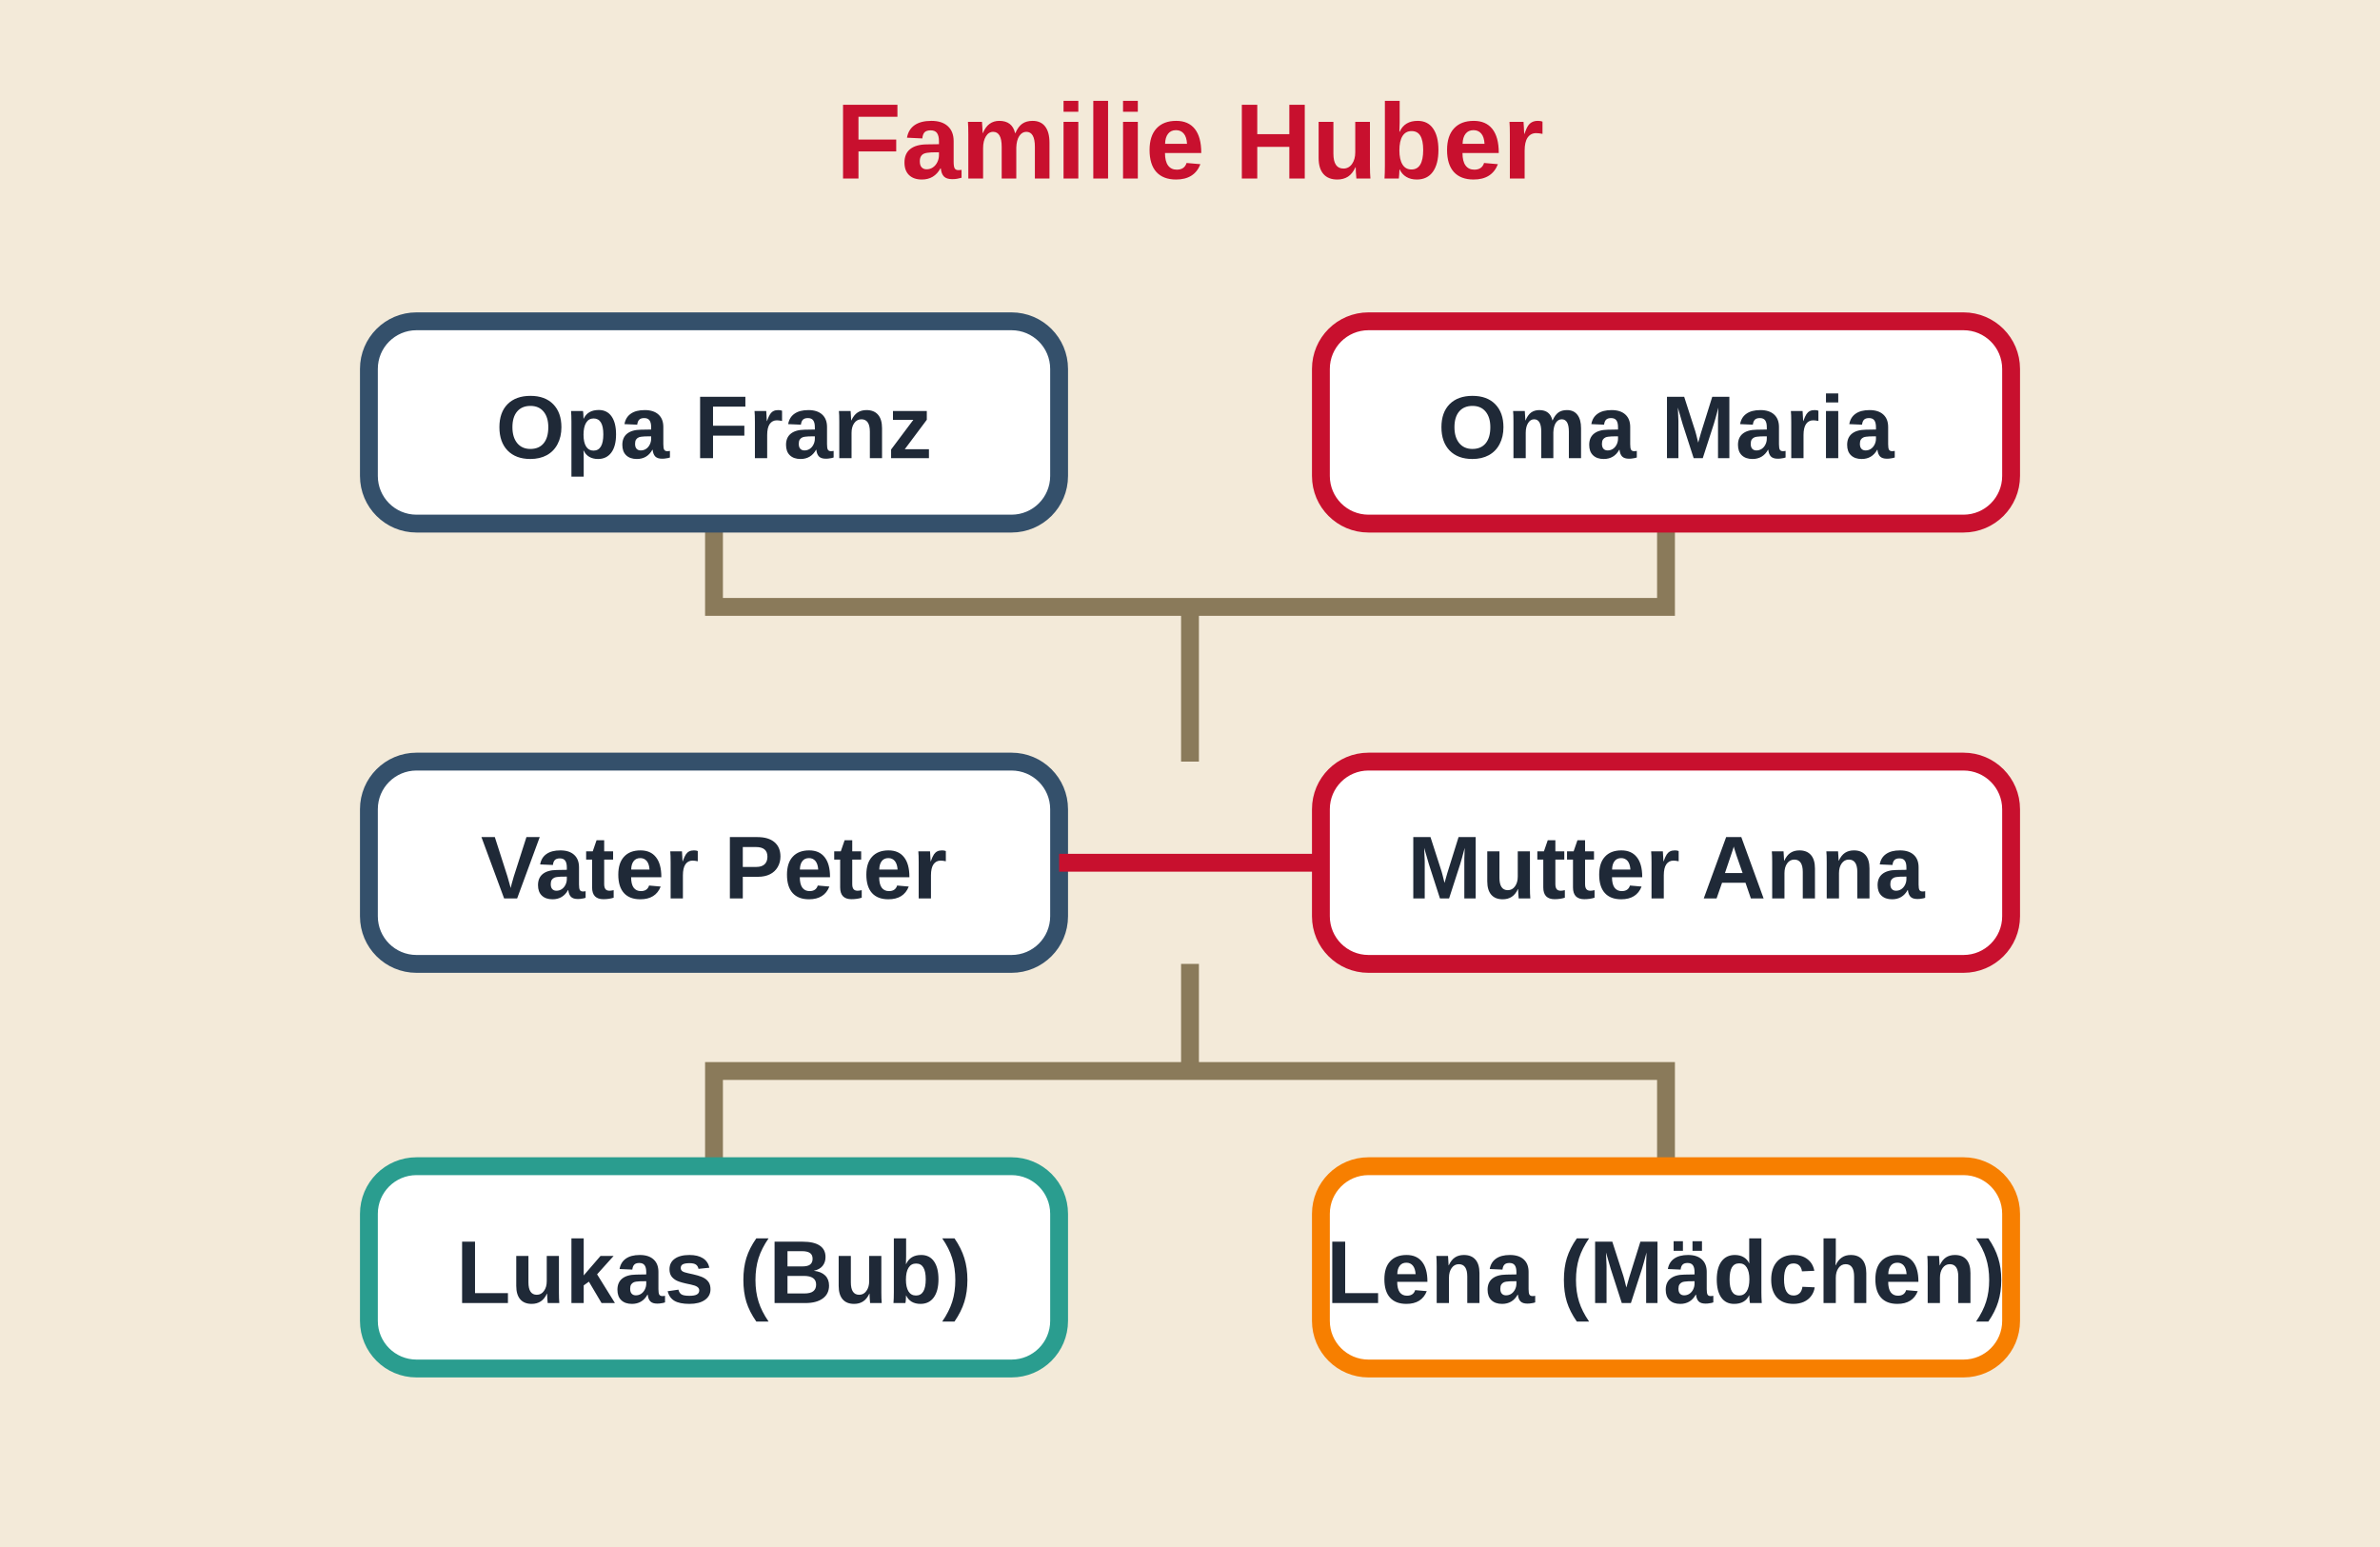
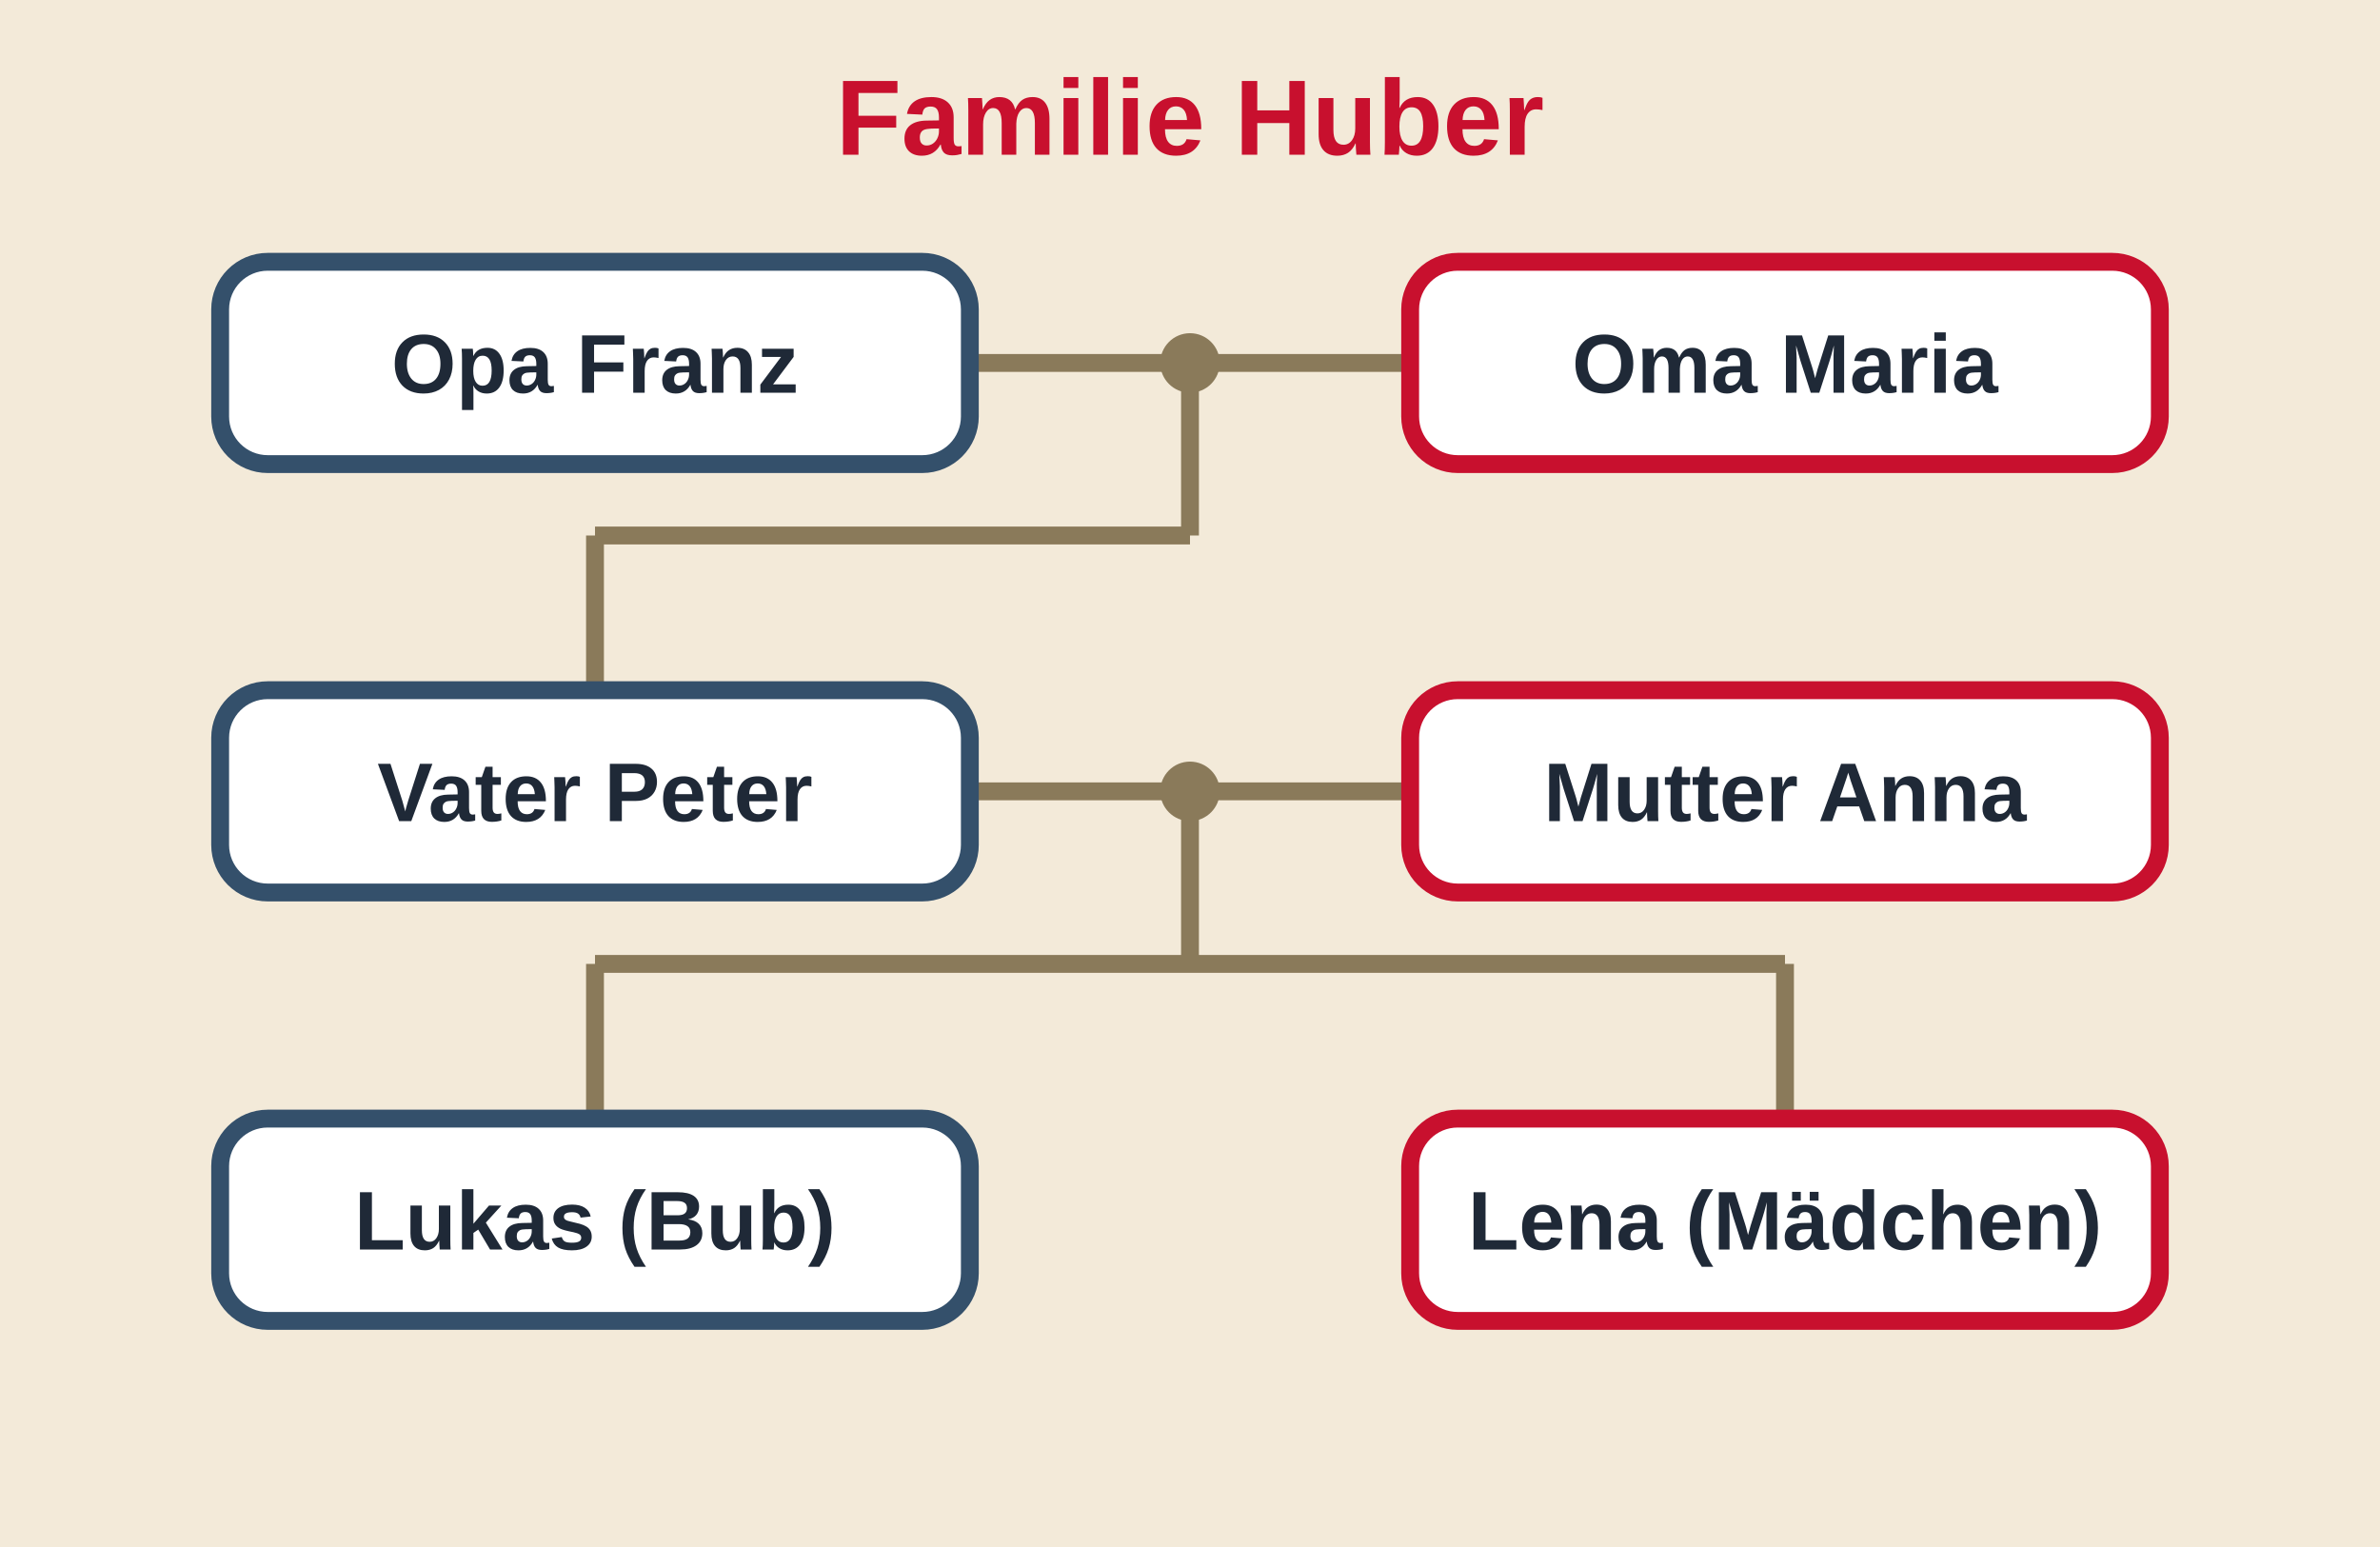
<svg xmlns="http://www.w3.org/2000/svg" viewBox="0 0 400 260" role="img" font-family="Arial, sans-serif">
  <rect width="400" height="260" fill="#f3ead9" />
+   <text x="200" y="26" font-size="18" fill="#c8102e" text-anchor="middle" font-weight="bold">Familie Huber</text>
  <g stroke="#8a7a5a" stroke-width="3" fill="none">
-     <path d="M120 88v14h160V88M200 102v26M200 162v18h-80v16M200 180h80v16" />
-     <path d="M120 196v0" />
+     <path d="M162 61h76M200 61v29M100 90h100M100 90v26M162 133h76M200 133v29M100 162h200M100 162v26M300 162v26" />
  </g>
-   <rect x="62" y="54" width="116" height="34" rx="8" fill="#fff" stroke="#34506b" stroke-width="3" />
-   <text x="120" y="77" font-size="15" fill="#1f2937" text-anchor="middle" font-weight="bold">Opa Franz</text>
-   <rect x="222" y="54" width="116" height="34" rx="8" fill="#fff" stroke="#c8102e" stroke-width="3" />
-   <text x="280" y="77" font-size="15" fill="#1f2937" text-anchor="middle" font-weight="bold">Oma Maria</text>
-   <rect x="62" y="128" width="116" height="34" rx="8" fill="#fff" stroke="#34506b" stroke-width="3" />
-   <text x="120" y="151" font-size="15" fill="#1f2937" text-anchor="middle" font-weight="bold">Vater Peter</text>
-   <rect x="222" y="128" width="116" height="34" rx="8" fill="#fff" stroke="#c8102e" stroke-width="3" />
-   <text x="280" y="151" font-size="15" fill="#1f2937" text-anchor="middle" font-weight="bold">Mutter Anna</text>
-   <rect x="62" y="196" width="116" height="34" rx="8" fill="#fff" stroke="#2a9d8f" stroke-width="3" />
-   <text x="120" y="219" font-size="15" fill="#1f2937" text-anchor="middle" font-weight="bold">Lukas (Bub)</text>
-   <rect x="222" y="196" width="116" height="34" rx="8" fill="#fff" stroke="#f77f00" stroke-width="3" />
-   <text x="280" y="219" font-size="15" fill="#1f2937" text-anchor="middle" font-weight="bold">Lena (Mädchen)</text>
-   <path d="M178 145h44" stroke="#c8102e" stroke-width="3" />
-   <text x="200" y="30" font-size="18" fill="#c8102e" text-anchor="middle" font-weight="bold">Familie Huber</text>
+   <circle cx="200" cy="61" r="5" fill="#8a7a5a" />
+   <circle cx="200" cy="133" r="5" fill="#8a7a5a" />
+   <rect x="37.0" y="44" width="126" height="34" rx="8" fill="#fff" stroke="#34506b" stroke-width="3" />
+   <text x="100" y="66" font-size="14" fill="#1f2937" text-anchor="middle" font-weight="bold">Opa Franz</text>
+   <rect x="237.0" y="44" width="126" height="34" rx="8" fill="#fff" stroke="#c8102e" stroke-width="3" />
+   <text x="300" y="66" font-size="14" fill="#1f2937" text-anchor="middle" font-weight="bold">Oma Maria</text>
+   <rect x="37.0" y="116" width="126" height="34" rx="8" fill="#fff" stroke="#34506b" stroke-width="3" />
+   <text x="100" y="138" font-size="14" fill="#1f2937" text-anchor="middle" font-weight="bold">Vater Peter</text>
+   <rect x="237.0" y="116" width="126" height="34" rx="8" fill="#fff" stroke="#c8102e" stroke-width="3" />
+   <text x="300" y="138" font-size="14" fill="#1f2937" text-anchor="middle" font-weight="bold">Mutter Anna</text>
+   <rect x="37.0" y="188" width="126" height="34" rx="8" fill="#fff" stroke="#34506b" stroke-width="3" />
+   <text x="100" y="210" font-size="14" fill="#1f2937" text-anchor="middle" font-weight="bold">Lukas (Bub)</text>
+   <rect x="237.0" y="188" width="126" height="34" rx="8" fill="#fff" stroke="#c8102e" stroke-width="3" />
+   <text x="300" y="210" font-size="14" fill="#1f2937" text-anchor="middle" font-weight="bold">Lena (Mädchen)</text>
</svg>
